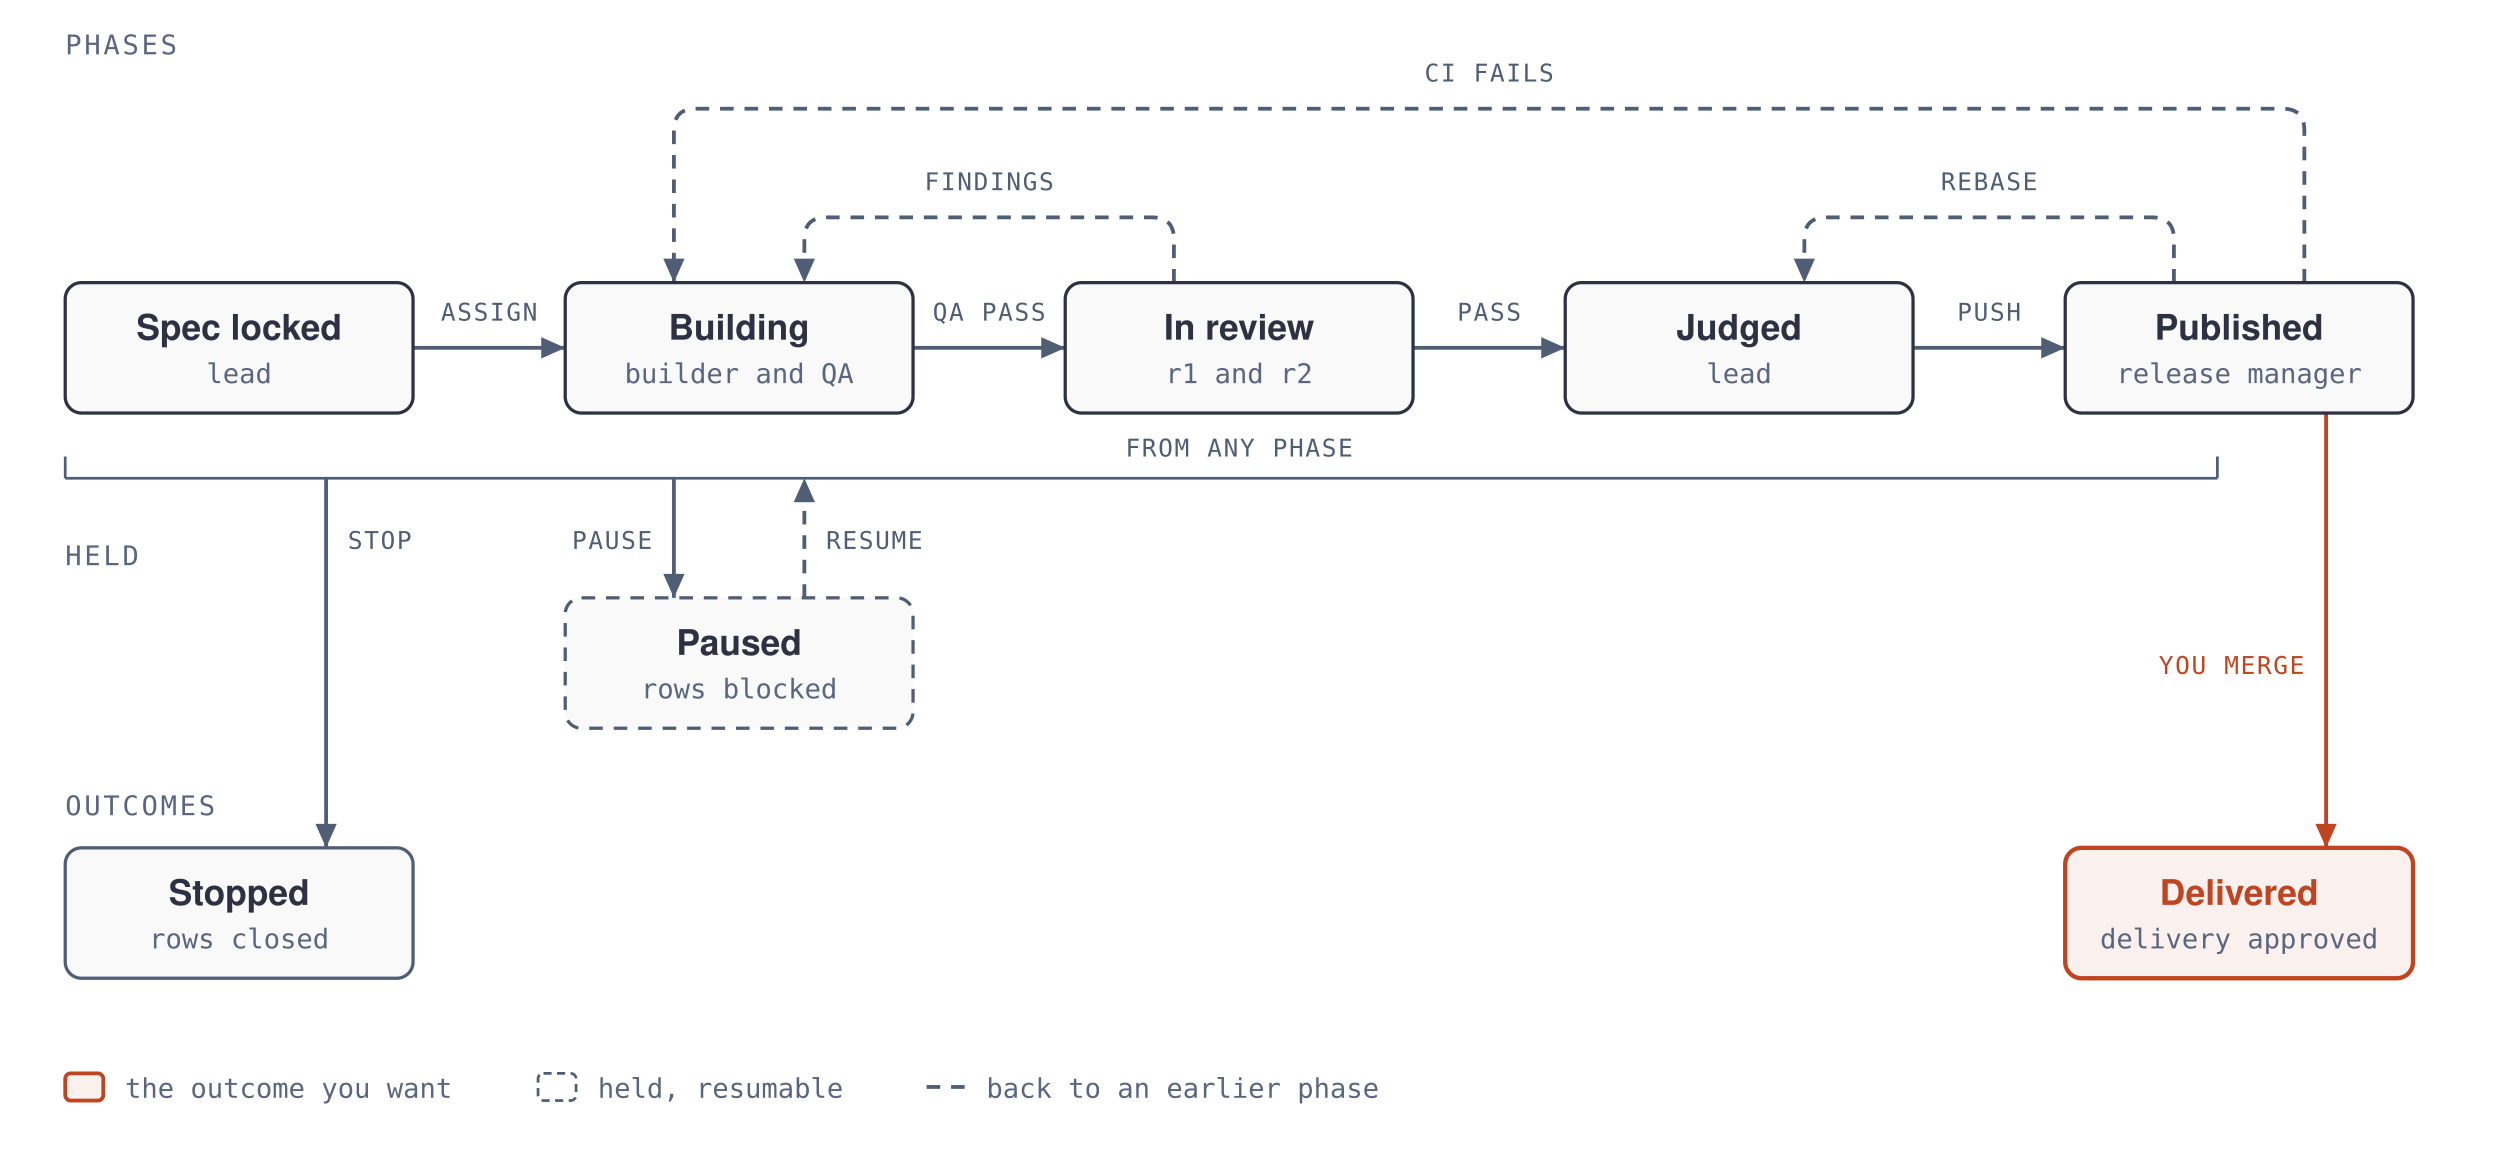
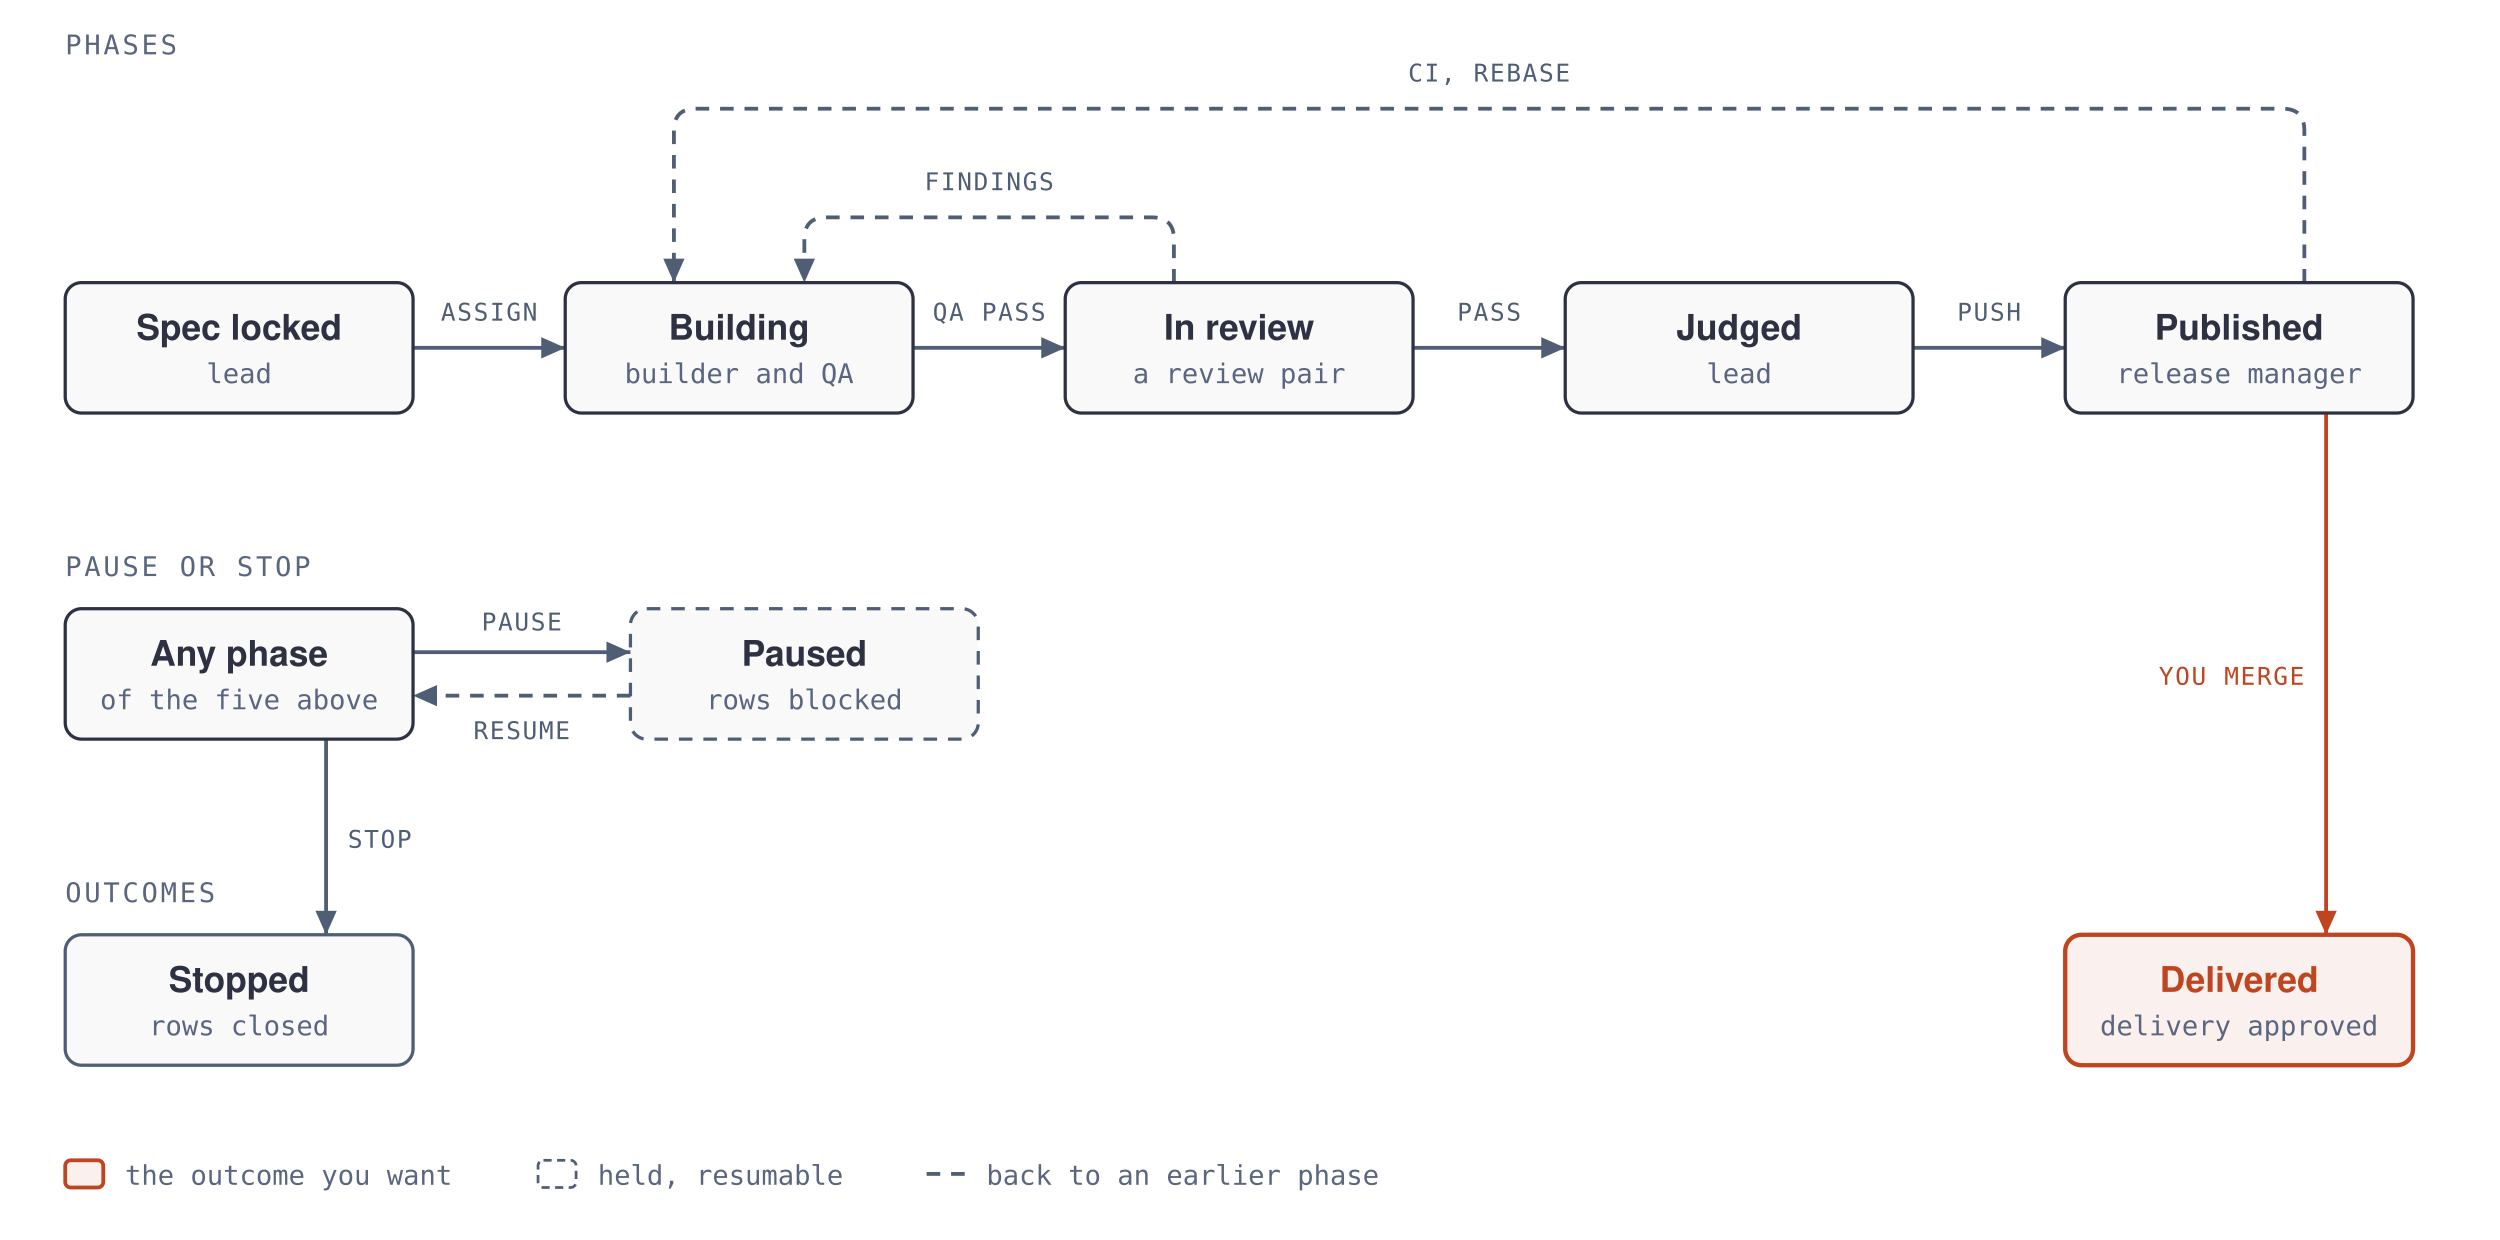
- <svg xmlns="http://www.w3.org/2000/svg" viewBox="0 0 920 424" width="920" height="424" role="img" aria-labelledby="slice-lifecycle-title slice-lifecycle-desc">
+ <svg xmlns="http://www.w3.org/2000/svg" viewBox="0 0 920 456" width="920" height="456" role="img" aria-labelledby="slice-lifecycle-title slice-lifecycle-desc">
  <defs>
    <marker id="slice-lifecycle-arrow-muted" viewBox="0 0 10 10" refX="9" refY="5" markerWidth="7" markerHeight="7" orient="auto-start-reverse">
      <path d="M0,1 L9,5 L0,9 z" fill="#4f5d75" />
    </marker>
    <marker id="slice-lifecycle-arrow-accent" viewBox="0 0 10 10" refX="9" refY="5" markerWidth="7" markerHeight="7" orient="auto-start-reverse">
      <path d="M0,1 L9,5 L0,9 z" fill="#bf4520" />
    </marker>
  </defs>
  <path d="M152,128 L208,128" fill="none" stroke="#4f5d75" stroke-width="1.4" marker-end="url(#slice-lifecycle-arrow-muted)" />
  <path d="M336,128 L392,128" fill="none" stroke="#4f5d75" stroke-width="1.4" marker-end="url(#slice-lifecycle-arrow-muted)" />
  <path d="M520,128 L576,128" fill="none" stroke="#4f5d75" stroke-width="1.4" marker-end="url(#slice-lifecycle-arrow-muted)" />
  <path d="M704,128 L760,128" fill="none" stroke="#4f5d75" stroke-width="1.4" marker-end="url(#slice-lifecycle-arrow-muted)" />
  <path d="M432,104 L432,88 Q432,80 424,80 L304,80 Q296,80 296,88 L296,104" fill="none" stroke="#4f5d75" stroke-width="1.4" stroke-dasharray="5,4" marker-end="url(#slice-lifecycle-arrow-muted)" />
-   <path d="M800,104 L800,88 Q800,80 792,80 L672,80 Q664,80 664,88 L664,104" fill="none" stroke="#4f5d75" stroke-width="1.4" stroke-dasharray="5,4" marker-end="url(#slice-lifecycle-arrow-muted)" />
  <path d="M848,104 L848,48 Q848,40 840,40 L256,40 Q248,40 248,48 L248,104" fill="none" stroke="#4f5d75" stroke-width="1.4" stroke-dasharray="5,4" marker-end="url(#slice-lifecycle-arrow-muted)" />
-   <line x1="24" y1="176" x2="816" y2="176" stroke="#4f5d75" stroke-width="1" />
-   <line x1="24" y1="168" x2="24" y2="176" stroke="#4f5d75" stroke-width="1" />
-   <line x1="816" y1="168" x2="816" y2="176" stroke="#4f5d75" stroke-width="1" />
-   <path d="M248,176 L248,220" fill="none" stroke="#4f5d75" stroke-width="1.4" marker-end="url(#slice-lifecycle-arrow-muted)" />
-   <path d="M296,220 L296,176" fill="none" stroke="#4f5d75" stroke-width="1.4" stroke-dasharray="5,4" marker-end="url(#slice-lifecycle-arrow-muted)" />
-   <path d="M120,176 L120,312" fill="none" stroke="#4f5d75" stroke-width="1.4" marker-end="url(#slice-lifecycle-arrow-muted)" />
-   <path d="M856,152 L856,312" fill="none" stroke="#bf4520" stroke-width="1.4" marker-end="url(#slice-lifecycle-arrow-accent)" />
+   <path d="M152,240 L232,240" fill="none" stroke="#4f5d75" stroke-width="1.4" marker-end="url(#slice-lifecycle-arrow-muted)" />
+   <path d="M232,256 L152,256" fill="none" stroke="#4f5d75" stroke-width="1.4" stroke-dasharray="5,4" marker-end="url(#slice-lifecycle-arrow-muted)" />
+   <path d="M120,272 L120,344" fill="none" stroke="#4f5d75" stroke-width="1.4" marker-end="url(#slice-lifecycle-arrow-muted)" />
+   <path d="M856,152 L856,344" fill="none" stroke="#bf4520" stroke-width="1.4" marker-end="url(#slice-lifecycle-arrow-accent)" />
  <text x="24" y="20" font-family="'Geist Mono', ui-monospace, SFMono-Regular, Menlo, Consolas, monospace" font-size="10" font-weight="400" fill="#5a6580" text-anchor="start" letter-spacing="1">PHASES</text>
  <rect x="24" y="104" width="128" height="48" rx="6" fill="rgba(45,49,66,0.03)" stroke="#2d3142" stroke-width="1.2" />
  <text x="88" y="125" font-family="Geist, system-ui, -apple-system, 'Segoe UI', Helvetica, Arial, sans-serif" font-size="13" font-weight="600" fill="#2d3142" text-anchor="middle">Spec locked</text>
  <text x="88" y="141" font-family="'Geist Mono', ui-monospace, SFMono-Regular, Menlo, Consolas, monospace" font-size="10" font-weight="400" fill="#5a6580" text-anchor="middle">lead</text>
  <rect x="208" y="104" width="128" height="48" rx="6" fill="rgba(45,49,66,0.03)" stroke="#2d3142" stroke-width="1.2" />
  <text x="272" y="125" font-family="Geist, system-ui, -apple-system, 'Segoe UI', Helvetica, Arial, sans-serif" font-size="13" font-weight="600" fill="#2d3142" text-anchor="middle">Building</text>
  <text x="272" y="141" font-family="'Geist Mono', ui-monospace, SFMono-Regular, Menlo, Consolas, monospace" font-size="10" font-weight="400" fill="#5a6580" text-anchor="middle">builder and QA</text>
  <rect x="392" y="104" width="128" height="48" rx="6" fill="rgba(45,49,66,0.03)" stroke="#2d3142" stroke-width="1.2" />
  <text x="456" y="125" font-family="Geist, system-ui, -apple-system, 'Segoe UI', Helvetica, Arial, sans-serif" font-size="13" font-weight="600" fill="#2d3142" text-anchor="middle">In review</text>
-   <text x="456" y="141" font-family="'Geist Mono', ui-monospace, SFMono-Regular, Menlo, Consolas, monospace" font-size="10" font-weight="400" fill="#5a6580" text-anchor="middle">r1 and r2</text>
+   <text x="456" y="141" font-family="'Geist Mono', ui-monospace, SFMono-Regular, Menlo, Consolas, monospace" font-size="10" font-weight="400" fill="#5a6580" text-anchor="middle">a review pair</text>
  <rect x="576" y="104" width="128" height="48" rx="6" fill="rgba(45,49,66,0.03)" stroke="#2d3142" stroke-width="1.2" />
  <text x="640" y="125" font-family="Geist, system-ui, -apple-system, 'Segoe UI', Helvetica, Arial, sans-serif" font-size="13" font-weight="600" fill="#2d3142" text-anchor="middle">Judged</text>
  <text x="640" y="141" font-family="'Geist Mono', ui-monospace, SFMono-Regular, Menlo, Consolas, monospace" font-size="10" font-weight="400" fill="#5a6580" text-anchor="middle">lead</text>
  <rect x="760" y="104" width="128" height="48" rx="6" fill="rgba(45,49,66,0.03)" stroke="#2d3142" stroke-width="1.2" />
  <text x="824" y="125" font-family="Geist, system-ui, -apple-system, 'Segoe UI', Helvetica, Arial, sans-serif" font-size="13" font-weight="600" fill="#2d3142" text-anchor="middle">Published</text>
  <text x="824" y="141" font-family="'Geist Mono', ui-monospace, SFMono-Regular, Menlo, Consolas, monospace" font-size="10" font-weight="400" fill="#5a6580" text-anchor="middle">release manager</text>
  <text x="180" y="118" font-family="'Geist Mono', ui-monospace, SFMono-Regular, Menlo, Consolas, monospace" font-size="9" font-weight="400" fill="#4f5d75" text-anchor="middle" letter-spacing="0.6">ASSIGN</text>
  <text x="364" y="118" font-family="'Geist Mono', ui-monospace, SFMono-Regular, Menlo, Consolas, monospace" font-size="9" font-weight="400" fill="#4f5d75" text-anchor="middle" letter-spacing="0.6">QA PASS</text>
  <text x="548" y="118" font-family="'Geist Mono', ui-monospace, SFMono-Regular, Menlo, Consolas, monospace" font-size="9" font-weight="400" fill="#4f5d75" text-anchor="middle" letter-spacing="0.6">PASS</text>
  <text x="732" y="118" font-family="'Geist Mono', ui-monospace, SFMono-Regular, Menlo, Consolas, monospace" font-size="9" font-weight="400" fill="#4f5d75" text-anchor="middle" letter-spacing="0.6">PUSH</text>
  <text x="364" y="70" font-family="'Geist Mono', ui-monospace, SFMono-Regular, Menlo, Consolas, monospace" font-size="9" font-weight="400" fill="#4f5d75" text-anchor="middle" letter-spacing="0.6">FINDINGS</text>
-   <text x="732" y="70" font-family="'Geist Mono', ui-monospace, SFMono-Regular, Menlo, Consolas, monospace" font-size="9" font-weight="400" fill="#4f5d75" text-anchor="middle" letter-spacing="0.6">REBASE</text>
-   <text x="548" y="30" font-family="'Geist Mono', ui-monospace, SFMono-Regular, Menlo, Consolas, monospace" font-size="9" font-weight="400" fill="#4f5d75" text-anchor="middle" letter-spacing="0.6">CI FAILS</text>
-   <text x="456" y="168" font-family="'Geist Mono', ui-monospace, SFMono-Regular, Menlo, Consolas, monospace" font-size="9" font-weight="400" fill="#4f5d75" text-anchor="middle" letter-spacing="0.6">FROM ANY PHASE</text>
-   <text x="24" y="208" font-family="'Geist Mono', ui-monospace, SFMono-Regular, Menlo, Consolas, monospace" font-size="10" font-weight="400" fill="#5a6580" text-anchor="start" letter-spacing="1">HELD</text>
-   <rect x="208" y="220" width="128" height="48" rx="6" fill="rgba(45,49,66,0.03)" stroke="#4f5d75" stroke-width="1.2" stroke-dasharray="5,4" />
-   <text x="272" y="241" font-family="Geist, system-ui, -apple-system, 'Segoe UI', Helvetica, Arial, sans-serif" font-size="13" font-weight="600" fill="#2d3142" text-anchor="middle">Paused</text>
-   <text x="272" y="257" font-family="'Geist Mono', ui-monospace, SFMono-Regular, Menlo, Consolas, monospace" font-size="10" font-weight="400" fill="#5a6580" text-anchor="middle">rows blocked</text>
-   <text x="240" y="202" font-family="'Geist Mono', ui-monospace, SFMono-Regular, Menlo, Consolas, monospace" font-size="9" font-weight="400" fill="#4f5d75" text-anchor="end" letter-spacing="0.6">PAUSE</text>
-   <text x="304" y="202" font-family="'Geist Mono', ui-monospace, SFMono-Regular, Menlo, Consolas, monospace" font-size="9" font-weight="400" fill="#4f5d75" text-anchor="start" letter-spacing="0.6">RESUME</text>
-   <text x="24" y="300" font-family="'Geist Mono', ui-monospace, SFMono-Regular, Menlo, Consolas, monospace" font-size="10" font-weight="400" fill="#5a6580" text-anchor="start" letter-spacing="1">OUTCOMES</text>
-   <rect x="24" y="312" width="128" height="48" rx="6" fill="rgba(45,49,66,0.03)" stroke="#4f5d75" stroke-width="1.2" />
-   <text x="88" y="333" font-family="Geist, system-ui, -apple-system, 'Segoe UI', Helvetica, Arial, sans-serif" font-size="13" font-weight="600" fill="#2d3142" text-anchor="middle">Stopped</text>
-   <text x="88" y="349" font-family="'Geist Mono', ui-monospace, SFMono-Regular, Menlo, Consolas, monospace" font-size="10" font-weight="400" fill="#5a6580" text-anchor="middle">rows closed</text>
-   <text x="128" y="202" font-family="'Geist Mono', ui-monospace, SFMono-Regular, Menlo, Consolas, monospace" font-size="9" font-weight="400" fill="#4f5d75" text-anchor="start" letter-spacing="0.6">STOP</text>
-   <rect x="760" y="312" width="128" height="48" rx="6" fill="rgba(191,69,32,0.08)" stroke="#bf4520" stroke-width="1.6" />
-   <text x="824" y="333" font-family="Geist, system-ui, -apple-system, 'Segoe UI', Helvetica, Arial, sans-serif" font-size="13" font-weight="600" fill="#bf4520" text-anchor="middle">Delivered</text>
-   <text x="824" y="349" font-family="'Geist Mono', ui-monospace, SFMono-Regular, Menlo, Consolas, monospace" font-size="10" font-weight="400" fill="#5a6580" text-anchor="middle">delivery approved</text>
-   <text x="848" y="248" font-family="'Geist Mono', ui-monospace, SFMono-Regular, Menlo, Consolas, monospace" font-size="9" font-weight="400" fill="#bf4520" text-anchor="end" letter-spacing="0.6">YOU MERGE</text>
-   <rect x="24" y="395" width="14" height="10" rx="2" fill="rgba(191,69,32,0.08)" stroke="#bf4520" stroke-width="1.4" />
-   <text x="46" y="404" font-family="'Geist Mono', ui-monospace, SFMono-Regular, Menlo, Consolas, monospace" font-size="10" fill="#5a6580">the outcome you want</text>
-   <rect x="198.0" y="395" width="14" height="10" rx="2" fill="none" stroke="#4f5d75" stroke-dasharray="3,2" />
-   <text x="220.0" y="404" font-family="'Geist Mono', ui-monospace, SFMono-Regular, Menlo, Consolas, monospace" font-size="10" fill="#5a6580">held, resumable</text>
-   <line x1="341.0" y1="400" x2="357.0" y2="400" stroke="#4f5d75" stroke-width="1.4" stroke-dasharray="5,4" />
-   <text x="363.0" y="404" font-family="'Geist Mono', ui-monospace, SFMono-Regular, Menlo, Consolas, monospace" font-size="10" fill="#5a6580">back to an earlier phase</text>
+   <text x="548" y="30" font-family="'Geist Mono', ui-monospace, SFMono-Regular, Menlo, Consolas, monospace" font-size="9" font-weight="400" fill="#4f5d75" text-anchor="middle" letter-spacing="0.6">CI, REBASE</text>
+   <text x="24" y="212" font-family="'Geist Mono', ui-monospace, SFMono-Regular, Menlo, Consolas, monospace" font-size="10" font-weight="400" fill="#5a6580" text-anchor="start" letter-spacing="1">PAUSE OR STOP</text>
+   <rect x="24" y="224" width="128" height="48" rx="6" fill="rgba(45,49,66,0.03)" stroke="#2d3142" stroke-width="1.2" />
+   <text x="88" y="245" font-family="Geist, system-ui, -apple-system, 'Segoe UI', Helvetica, Arial, sans-serif" font-size="13" font-weight="600" fill="#2d3142" text-anchor="middle">Any phase</text>
+   <text x="88" y="261" font-family="'Geist Mono', ui-monospace, SFMono-Regular, Menlo, Consolas, monospace" font-size="10" font-weight="400" fill="#5a6580" text-anchor="middle">of the five above</text>
+   <rect x="232" y="224" width="128" height="48" rx="6" fill="rgba(45,49,66,0.03)" stroke="#4f5d75" stroke-width="1.2" stroke-dasharray="5,4" />
+   <text x="296" y="245" font-family="Geist, system-ui, -apple-system, 'Segoe UI', Helvetica, Arial, sans-serif" font-size="13" font-weight="600" fill="#2d3142" text-anchor="middle">Paused</text>
+   <text x="296" y="261" font-family="'Geist Mono', ui-monospace, SFMono-Regular, Menlo, Consolas, monospace" font-size="10" font-weight="400" fill="#5a6580" text-anchor="middle">rows blocked</text>
+   <text x="192" y="232" font-family="'Geist Mono', ui-monospace, SFMono-Regular, Menlo, Consolas, monospace" font-size="9" font-weight="400" fill="#4f5d75" text-anchor="middle" letter-spacing="0.6">PAUSE</text>
+   <text x="192" y="272" font-family="'Geist Mono', ui-monospace, SFMono-Regular, Menlo, Consolas, monospace" font-size="9" font-weight="400" fill="#4f5d75" text-anchor="middle" letter-spacing="0.6">RESUME</text>
+   <text x="24" y="332" font-family="'Geist Mono', ui-monospace, SFMono-Regular, Menlo, Consolas, monospace" font-size="10" font-weight="400" fill="#5a6580" text-anchor="start" letter-spacing="1">OUTCOMES</text>
+   <rect x="24" y="344" width="128" height="48" rx="6" fill="rgba(45,49,66,0.03)" stroke="#4f5d75" stroke-width="1.2" />
+   <text x="88" y="365" font-family="Geist, system-ui, -apple-system, 'Segoe UI', Helvetica, Arial, sans-serif" font-size="13" font-weight="600" fill="#2d3142" text-anchor="middle">Stopped</text>
+   <text x="88" y="381" font-family="'Geist Mono', ui-monospace, SFMono-Regular, Menlo, Consolas, monospace" font-size="10" font-weight="400" fill="#5a6580" text-anchor="middle">rows closed</text>
+   <text x="128" y="312" font-family="'Geist Mono', ui-monospace, SFMono-Regular, Menlo, Consolas, monospace" font-size="9" font-weight="400" fill="#4f5d75" text-anchor="start" letter-spacing="0.6">STOP</text>
+   <rect x="760" y="344" width="128" height="48" rx="6" fill="rgba(191,69,32,0.08)" stroke="#bf4520" stroke-width="1.6" />
+   <text x="824" y="365" font-family="Geist, system-ui, -apple-system, 'Segoe UI', Helvetica, Arial, sans-serif" font-size="13" font-weight="600" fill="#bf4520" text-anchor="middle">Delivered</text>
+   <text x="824" y="381" font-family="'Geist Mono', ui-monospace, SFMono-Regular, Menlo, Consolas, monospace" font-size="10" font-weight="400" fill="#5a6580" text-anchor="middle">delivery approved</text>
+   <text x="848" y="252" font-family="'Geist Mono', ui-monospace, SFMono-Regular, Menlo, Consolas, monospace" font-size="9" font-weight="400" fill="#bf4520" text-anchor="end" letter-spacing="0.6">YOU MERGE</text>
+   <rect x="24" y="427" width="14" height="10" rx="2" fill="rgba(191,69,32,0.08)" stroke="#bf4520" stroke-width="1.4" />
+   <text x="46" y="436" font-family="'Geist Mono', ui-monospace, SFMono-Regular, Menlo, Consolas, monospace" font-size="10" fill="#5a6580">the outcome you want</text>
+   <rect x="198.0" y="427" width="14" height="10" rx="2" fill="none" stroke="#4f5d75" stroke-dasharray="3,2" />
+   <text x="220.0" y="436" font-family="'Geist Mono', ui-monospace, SFMono-Regular, Menlo, Consolas, monospace" font-size="10" fill="#5a6580">held, resumable</text>
+   <line x1="341.0" y1="432" x2="357.0" y2="432" stroke="#4f5d75" stroke-width="1.4" stroke-dasharray="5,4" />
+   <text x="363.0" y="436" font-family="'Geist Mono', ui-monospace, SFMono-Regular, Menlo, Consolas, monospace" font-size="10" fill="#5a6580">back to an earlier phase</text>
</svg>
